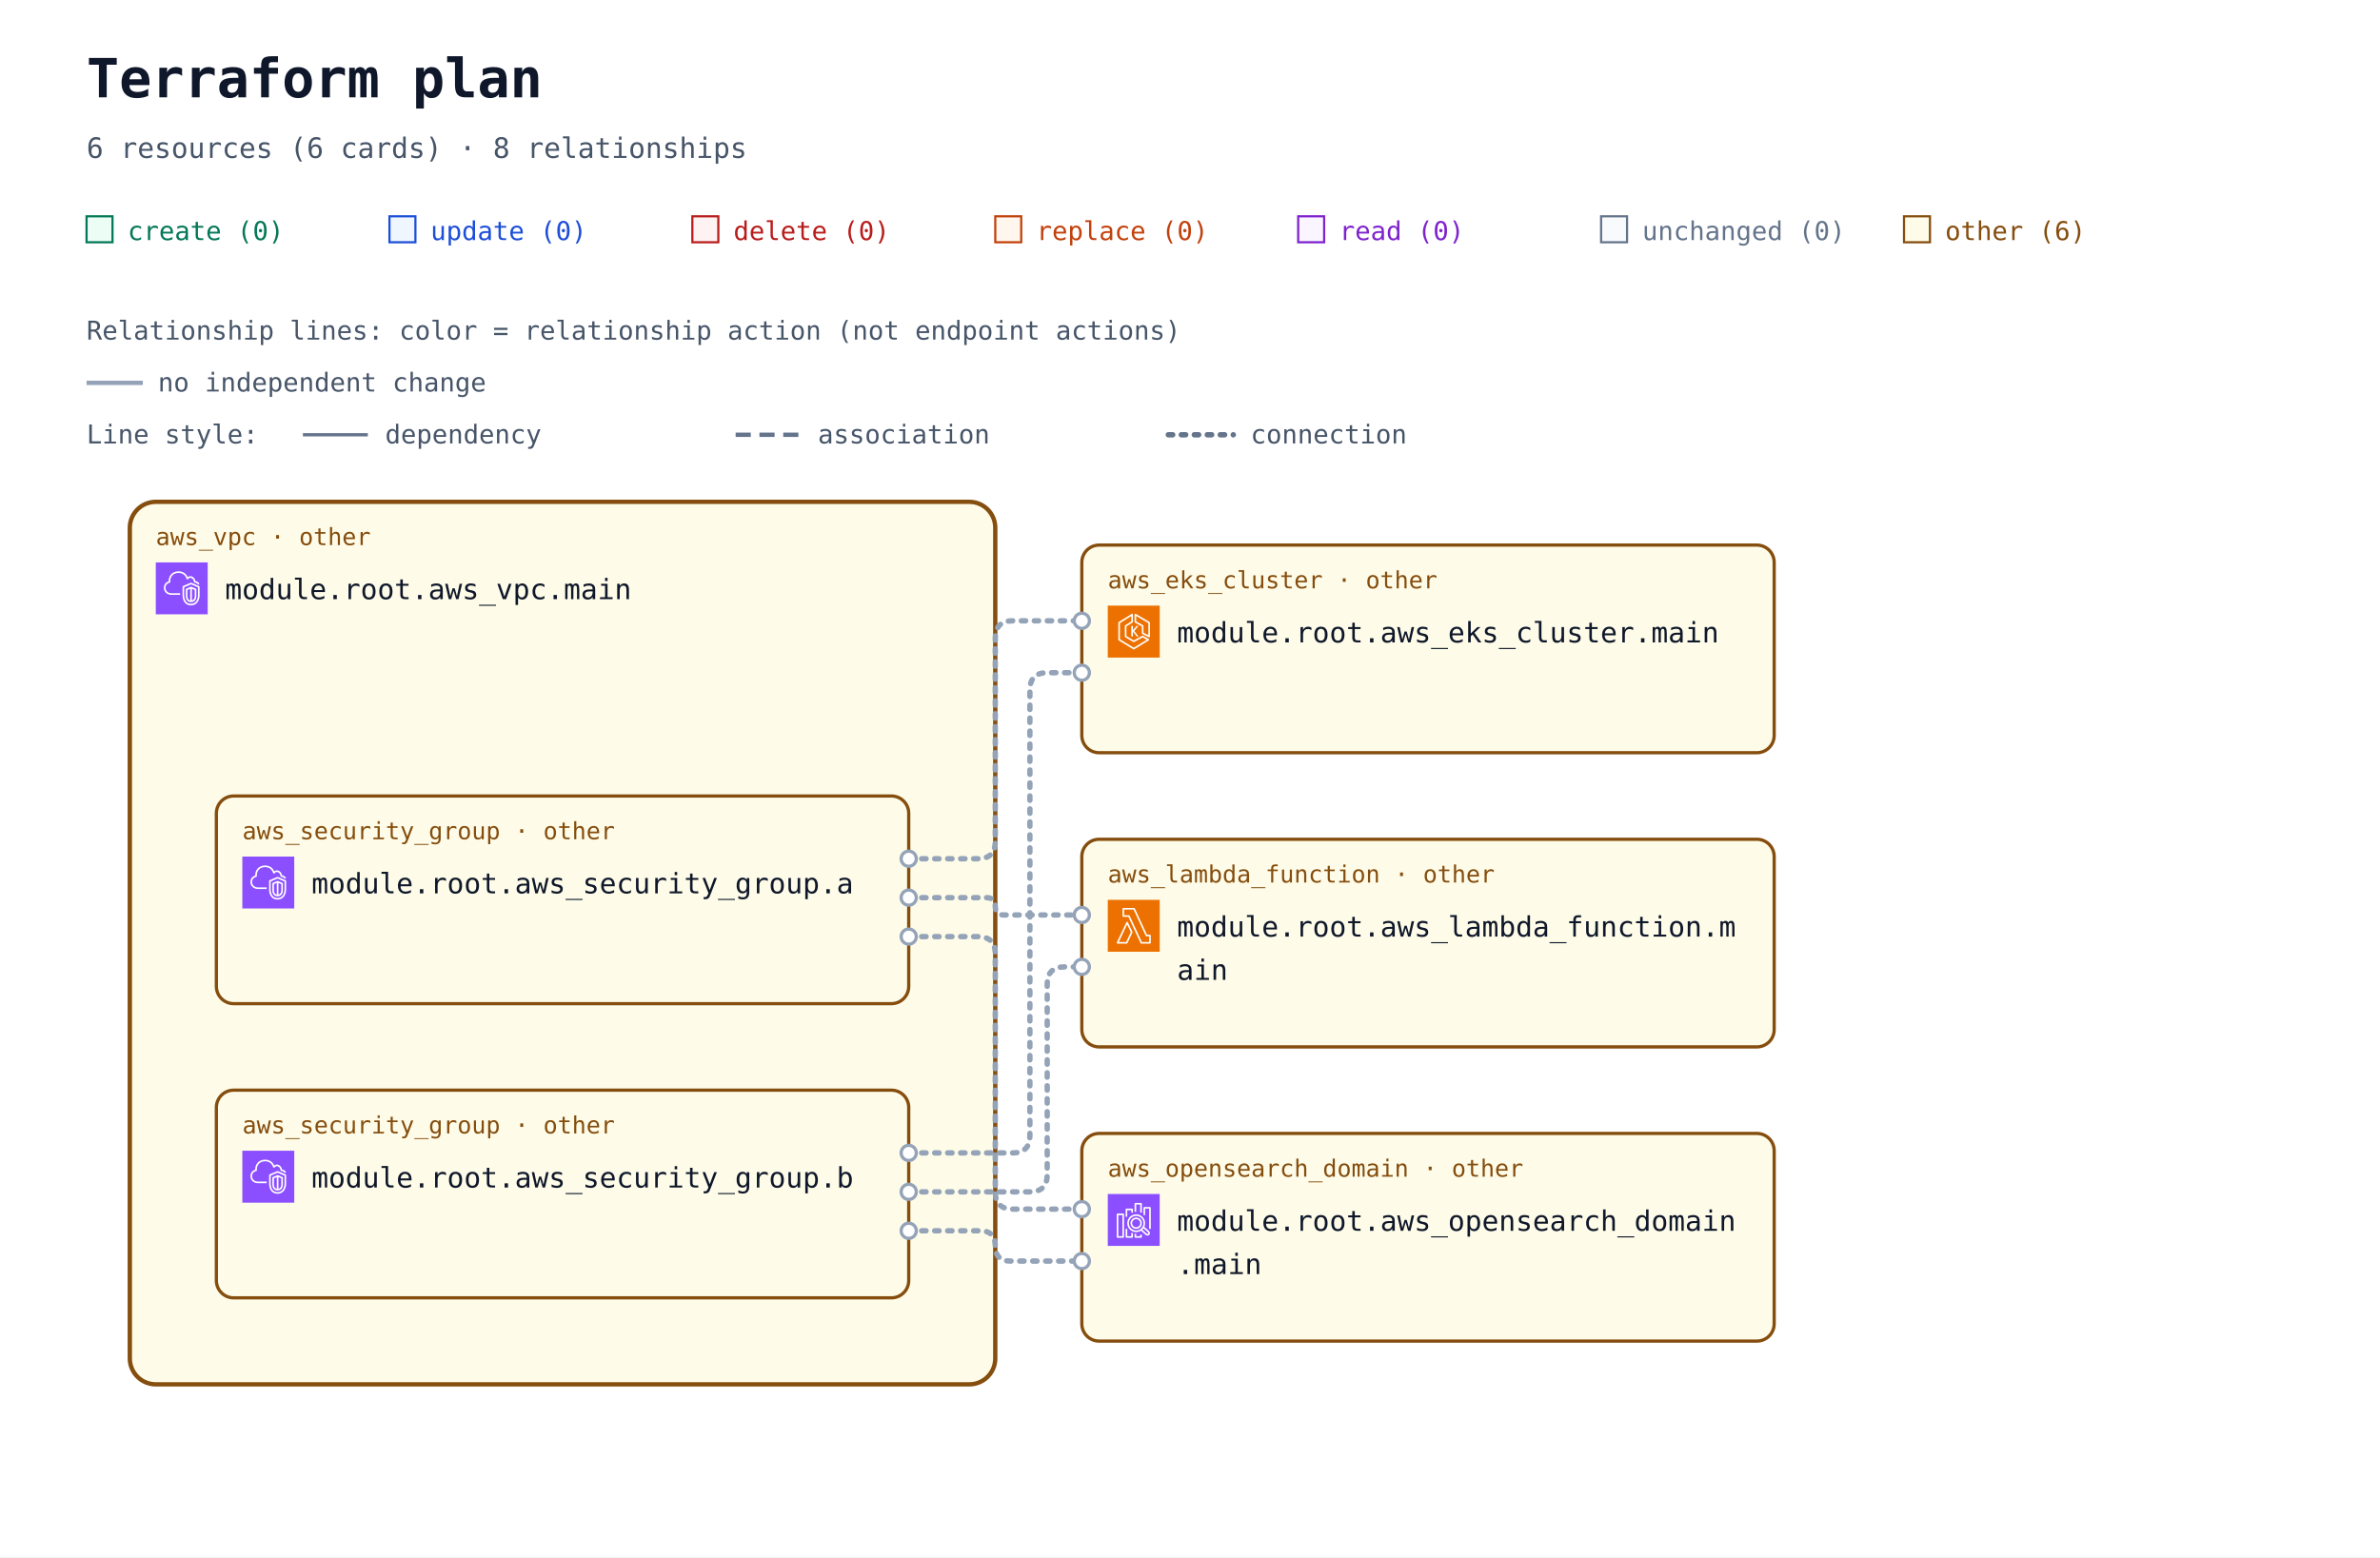
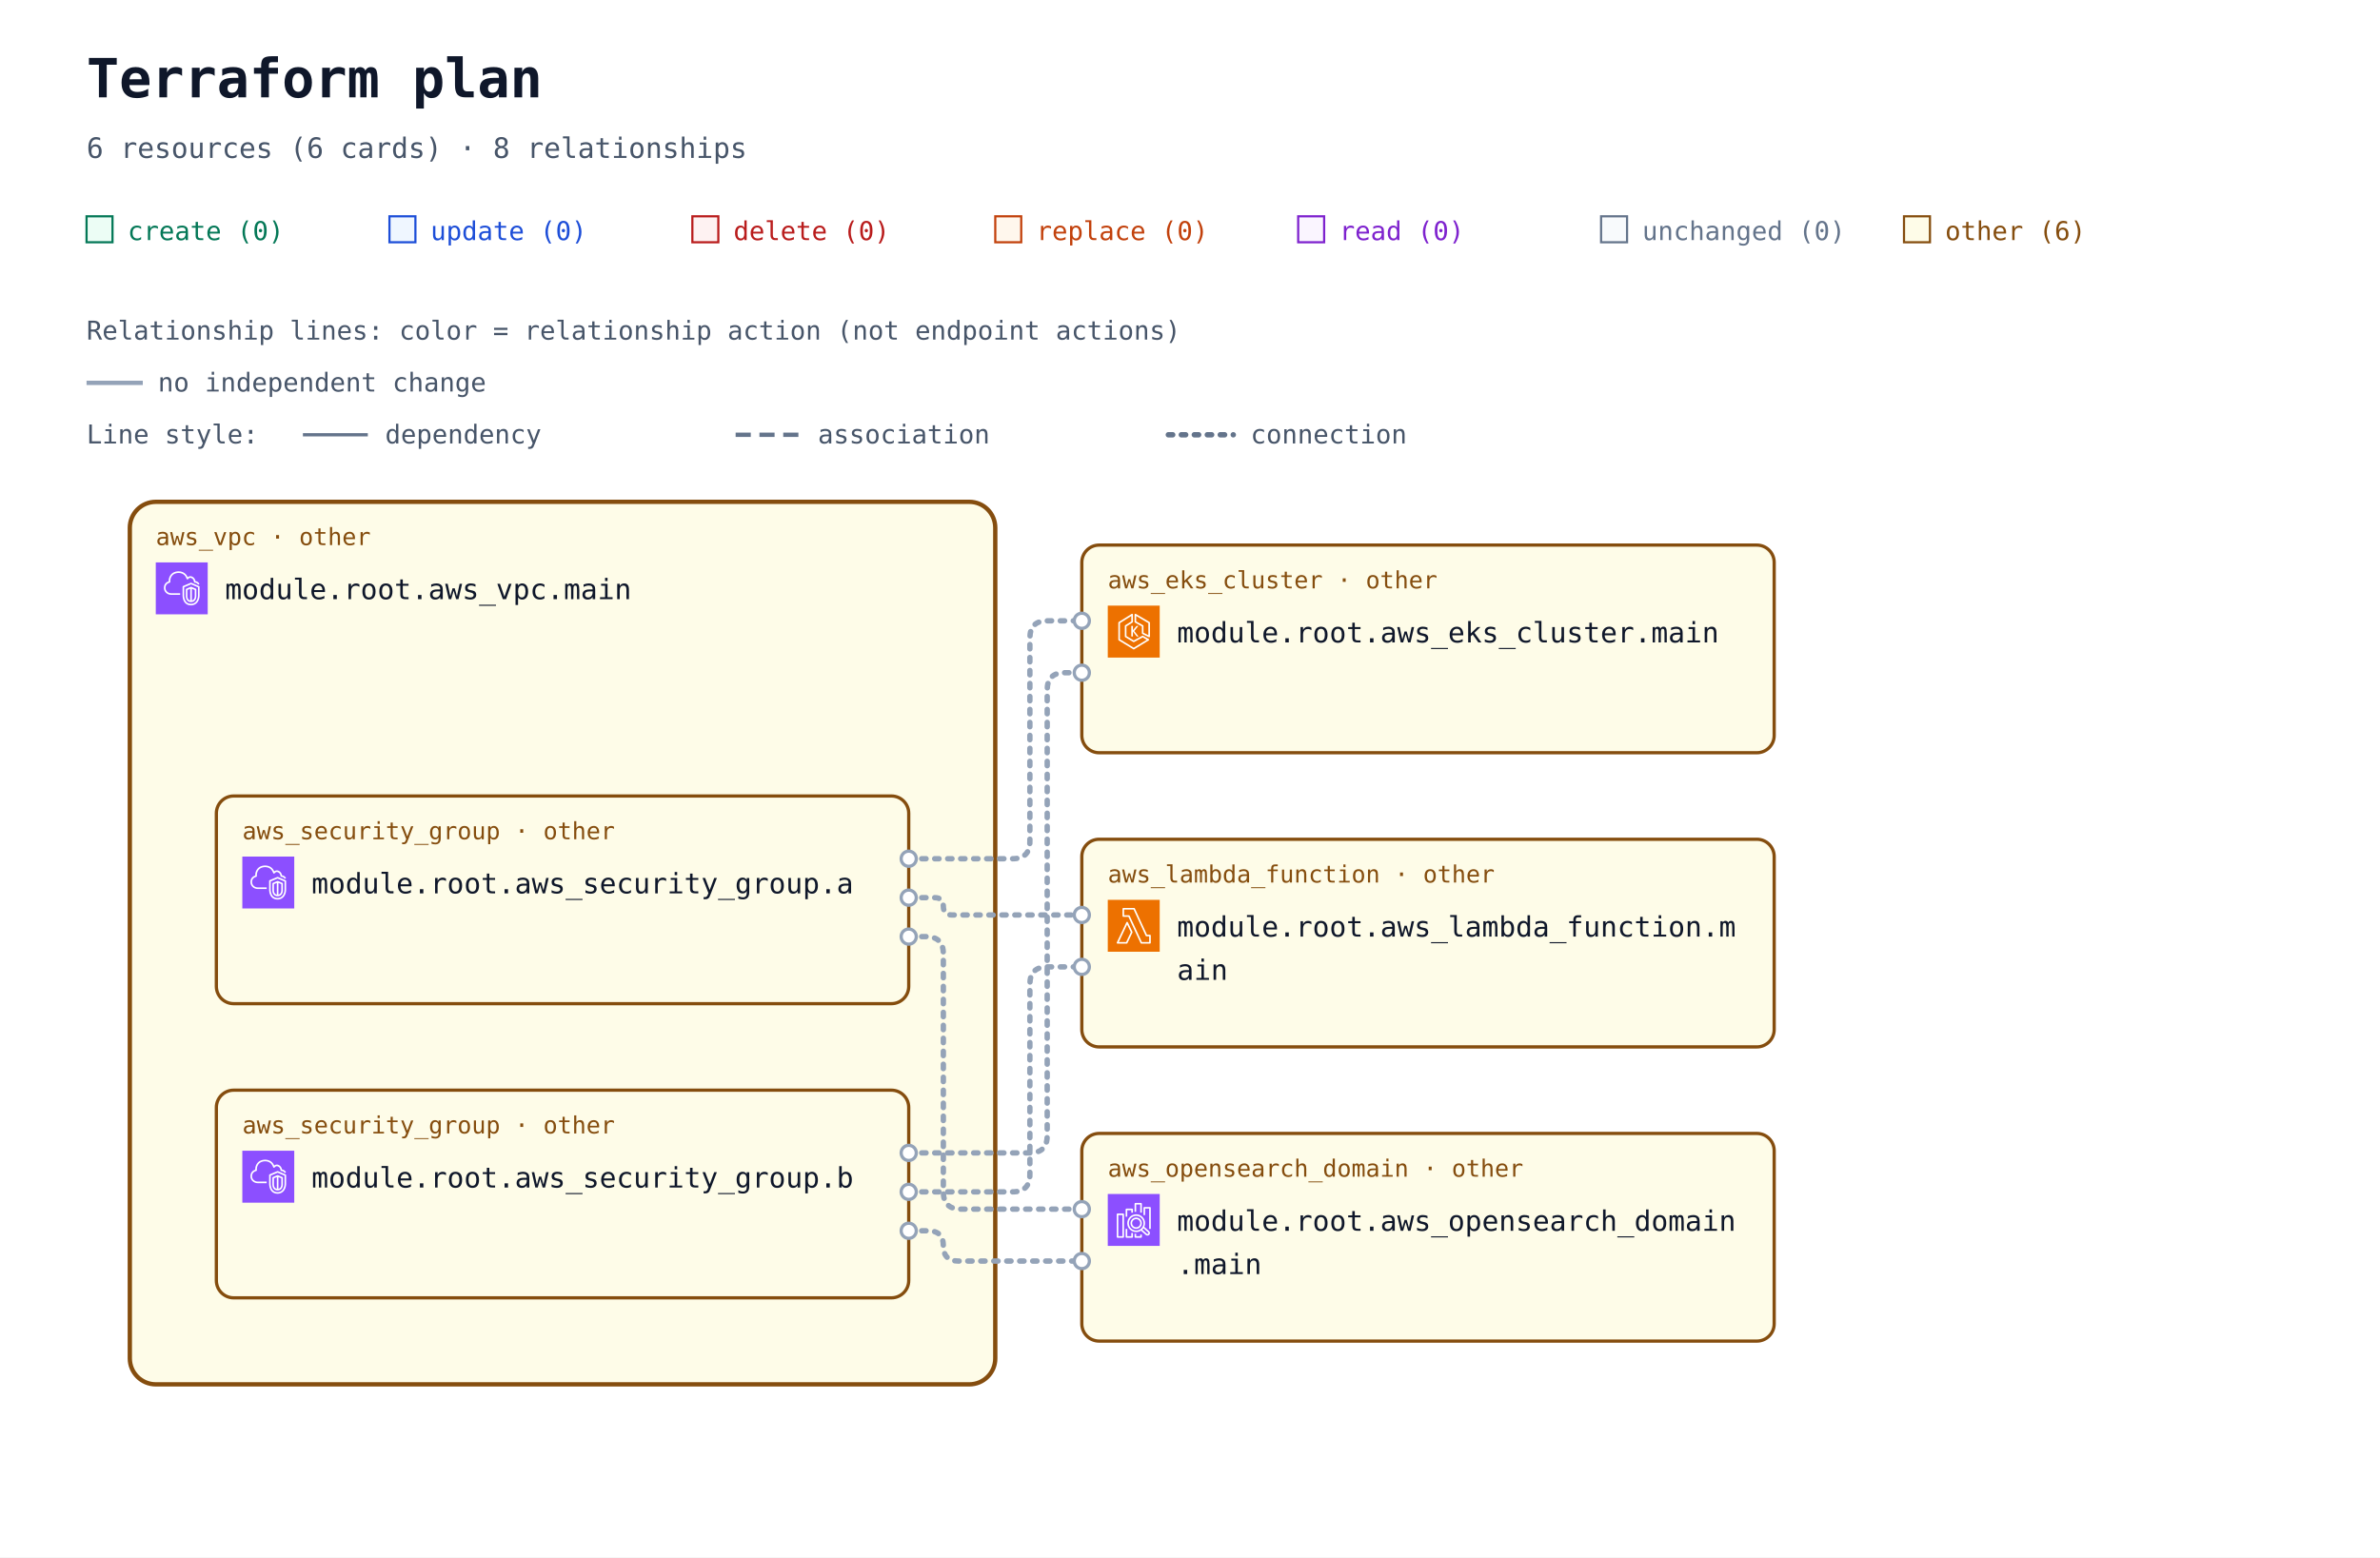
<svg xmlns="http://www.w3.org/2000/svg" width="1100" height="720" viewBox="0 0 1100 720" role="img" aria-labelledby="title description">
  <defs>
    <marker id="arrow" viewBox="0 0 10 10" refX="9" refY="5" markerWidth="7" markerHeight="7" markerUnits="userSpaceOnUse" orient="auto-start-reverse">
      <path d="M 0 0 L 10 5 L 0 10 z" fill="#94a3b8" />
    </marker>
    <symbol id="planorama-icon-aws-eks" viewBox="0 0 64 64">
      <g>
        <g id="planorama-icon-aws-eks-local-49636f6e2d4172636869746563747572652f34382f417263685f416d617a6f6e2d456c61737469632d4b756265726e657465732d536572766963655f3438" stroke="none" stroke-width="1" fill="none" fill-rule="evenodd">
          <g id="planorama-icon-aws-eks-local-49636f6e2d4172636869746563747572652d42472f34382f436f6d70757465" fill="#ED7100">
            <rect id="planorama-icon-aws-eks-local-52656374616e676c65" x="0" y="0" width="64" height="64" />
          </g>
          <path d="M37.708,25 L32.65,31.34 L37.967,38.021 L35.752,38.021 L31,32 L31,38 L29,38 L29,25 L31,25 L31,30.241 L35.463,25 L37.708,25 Z M50,36.382 L44,33.382 L44,25 C44,24.637 43.803,24.302 43.485,24.126 L35,19.412 L35,12.75 L50,21.572 L50,36.382 Z M51.507,20.138 L34.507,10.139 C34.199,9.958 33.815,9.955 33.504,10.133 C33.192,10.311 33,10.642 33,11.001 L33,20 C33,20.363 33.197,20.698 33.515,20.874 L42,25.588 L42,34 C42,34.379 42.214,34.725 42.553,34.895 L50.553,38.895 C50.694,38.965 50.847,39 51,39 C51.183,39 51.365,38.95 51.525,38.851 C51.82,38.668 52,38.347 52,38 L52,21 C52,20.646 51.812,20.318 51.507,20.138 L51.507,20.138 Z M32,51.828 L15,41.439 L15,21.554 L29,12.805 L29,19.446 L21.47,24.152 C21.178,24.335 21,24.655 21,25 L21,38 C21,38.351 21.185,38.677 21.485,38.857 L31.485,44.857 C31.789,45.04 32.167,45.048 32.479,44.878 L42.988,39.146 L48.035,42.029 L32,51.828 Z M50.496,41.132 L43.496,37.132 C43.194,36.959 42.825,36.956 42.521,37.122 L32.023,42.848 L23,37.434 L23,25.554 L30.53,20.848 C30.822,20.665 31,20.345 31,20 L31,11.001 C31,10.637 30.803,10.303 30.484,10.126 C30.168,9.949 29.778,9.96 29.47,10.153 L13.47,20.152 C13.178,20.335 13,20.655 13,21 L13,42 C13,42.348 13.182,42.671 13.479,42.854 L31.479,53.854 C31.639,53.951 31.819,54 32,54 C32.181,54 32.361,53.951 32.521,53.854 L50.521,42.854 C50.823,42.669 51.005,42.339 51,41.985 C50.995,41.632 50.803,41.307 50.496,41.132 L50.496,41.132 Z" id="planorama-icon-aws-eks-local-416d617a6f6e2d456c61737469632d4b756265726e657465732d536572766963655f49636f6e5f34385f5371756964" fill="#FFFFFF" />
        </g>
      </g>
    </symbol>
    <symbol id="planorama-icon-aws-lambda" viewBox="0 0 64 64">
      <g>
        <g id="planorama-icon-aws-lambda-local-49636f6e2d4172636869746563747572652f34382f417263685f4157532d4c616d6264615f3438" stroke="none" stroke-width="1" fill="none" fill-rule="evenodd">
          <g id="planorama-icon-aws-lambda-local-49636f6e2d4172636869746563747572652d42472f34382f436f6d70757465" fill="#ED7100">
            <rect id="planorama-icon-aws-lambda-local-52656374616e676c65" x="0" y="0" width="64" height="64" />
          </g>
          <path d="M22.679,52 L13.574,52 L23.838,30.41 L28.4,39.861 L22.679,52 Z M24.727,27.667 C24.561,27.321 24.212,27.103 23.831,27.103 L23.828,27.103 C23.445,27.104 23.097,27.325 22.932,27.672 L11.097,52.569 C10.95,52.879 10.971,53.243 11.154,53.534 C11.335,53.824 11.654,54 11.996,54 L23.31,54 C23.695,54 24.045,53.777 24.21,53.428 L30.404,40.284 C30.533,40.01 30.532,39.692 30.399,39.42 L24.727,27.667 Z M51.008,52 L41.986,52 L26.955,19.578 C26.791,19.226 26.439,19 26.052,19 L20.128,19 L20.135,12 L31.815,12 L46.775,44.42 C46.938,44.774 47.291,45 47.679,45 L51.008,45 L51.008,52 Z M52.004,43 L48.314,43 L33.354,10.58 C33.191,10.226 32.838,10 32.451,10 L19.14,10 C18.591,10 18.145,10.447 18.144,10.999 L18.136,19.999 C18.136,20.265 18.241,20.519 18.427,20.707 C18.614,20.895 18.867,21 19.131,21 L25.417,21 L40.448,53.422 C40.611,53.774 40.963,54 41.35,54 L52.004,54 C52.555,54 53,53.552 53,53 L53,44 C53,43.448 52.555,43 52.004,43 L52.004,43 Z" id="planorama-icon-aws-lambda-local-4157532d4c616d6264615f49636f6e5f34385f5371756964" fill="#FFFFFF" />
        </g>
      </g>
    </symbol>
    <symbol id="planorama-icon-aws-search" viewBox="0 0 64 64">
      <g>
        <g id="planorama-icon-aws-search-local-49636f6e2d4172636869746563747572652f34382f417263685f416d617a6f6e2d4f70656e5365617263682d536572766963655f3438" stroke="none" stroke-width="1" fill="none" fill-rule="evenodd">
          <g id="planorama-icon-aws-search-local-49636f6e2d4172636869746563747572652d42472f34382f416e616c7974696373" fill="#8C4FFF">
            <rect id="planorama-icon-aws-search-local-52656374616e676c65" x="0" y="0" width="64" height="64" />
          </g>
          <path d="M35,41 C32.243,41 30,38.757 30,36 C30,33.243 32.243,31 35,31 C37.757,31 40,33.243 40,36 C40,38.757 37.757,41 35,41 L35,41 Z M35,29 C31.141,29 28,32.14 28,36 C28,39.86 31.141,43 35,43 C38.859,43 42,39.86 42,36 C42,32.14 38.859,29 35,29 L35,29 Z M49.71,48.919 C49.291,49.384 48.569,49.42 48.106,49.004 L42.543,43.985 C43.093,43.466 43.591,42.894 44.024,42.271 L49.625,47.316 C50.089,47.736 50.127,48.457 49.71,48.919 L49.71,48.919 Z M26,36 C26,31.038 30.037,27 35,27 C39.963,27 44,31.038 44,36 C44,40.962 39.963,45 35,45 C30.037,45 26,40.962 26,36 L26,36 Z M45.033,40.488 C45.649,39.116 46,37.6 46,36 C46,29.935 41.065,25 35,25 C28.935,25 24,29.935 24,36 C24,42.065 28.935,47 35,47 C37.191,47 39.23,46.349 40.947,45.24 L46.769,50.491 C47.366,51.027 48.116,51.292 48.863,51.292 C49.722,51.292 50.577,50.943 51.196,50.259 C52.349,48.975 52.246,46.99 50.965,45.832 L45.033,40.488 Z M53,17 L53,43 L51,43 L51,18 L46,18 L46,26 L44,26 L44,17 C44,16.448 44.447,16 45,16 L52,16 C52.553,16 53,16.448 53,17 L53,17 Z M40,50 L42,50 L42,53 C42,53.552 41.553,54 41,54 L34,54 C33.447,54 33,53.552 33,53 L33,49 L35,49 L35,52 L40,52 L40,50 Z M35,22 L33,22 L33,12 C33,11.448 33.447,11 34,11 L41,11 C41.553,11 42,11.448 42,12 L42,23 L40,23 L40,13 L35,13 L35,22 Z M29,48 L31,48 L31,53 C31,53.552 30.553,54 30,54 L23,54 C22.447,54 22,53.552 22,53 L22,43 L24,43 L24,52 L29,52 L29,48 Z M24,28 L22,28 L22,19 C22,18.448 22.447,18 23,18 L30,18 C30.553,18 31,18.448 31,19 L31,23 L29,23 L29,20 L24,20 L24,28 Z M13,52 L18,52 L18,26 L13,26 L13,52 Z M19,24 L12,24 C11.447,24 11,24.448 11,25 L11,53 C11,53.552 11.447,54 12,54 L19,54 C19.553,54 20,53.552 20,53 L20,25 C20,24.448 19.553,24 19,24 L19,24 Z" id="planorama-icon-aws-search-local-416d617a6f6e2d4f70656e5365617263682d536572766963655f49636f6e5f34385f5371756964" fill="#FFFFFF" />
        </g>
      </g>
    </symbol>
    <symbol id="planorama-icon-aws-vpc" viewBox="0 0 64 64">
      <g>
        <g id="planorama-icon-aws-vpc-local-49636f6e2d4172636869746563747572652f34382f417263685f416d617a6f6e2d5669727475616c2d507269766174652d436c6f75645f3438" stroke="none" stroke-width="1" fill="none" fill-rule="evenodd">
          <g id="planorama-icon-aws-vpc-local-49636f6e2d4172636869746563747572652d42472f34382f4e6574776f726b696e672d436f6e74656e742d44656c6976657279" fill="#8C4FFF">
            <rect id="planorama-icon-aws-vpc-local-52656374616e676c65" x="0" y="0" width="64" height="64" />
          </g>
          <path d="M48,33.977 L44.499,32.508 L44.499,46.878 C47.906,46.147 47.998,42.181 48,41.995 L48,33.977 Z M42.499,46.923 L42.499,32.508 L39,33.977 L39,42.004 C39.008,42.466 39.183,46.339 42.499,46.923 L42.499,46.923 Z M43.112,30.082 C43.358,29.977 43.638,29.978 43.886,30.081 L49.387,32.39 C49.759,32.546 50,32.909 50,33.312 L50,42.004 C49.978,44.431 48.562,49.004 43.37,49.004 C38.393,49.004 37.026,44.432 37,42.015 L37,33.312 C37,32.909 37.241,32.546 37.613,32.39 L43.112,30.082 Z M52,30.792 L43.492,27.092 L35,30.668 L35,41.025 C34.999,41.09 34.963,46.009 37.807,48.894 C39.187,50.294 41.059,51.004 43.37,51.004 C51.808,51.004 51.996,41.425 52,41.018 L52,30.792 Z M54,30.136 L54,41.025 C53.973,45.173 51.716,53.004 43.37,53.004 C40.498,53.004 38.145,52.09 36.373,50.288 C32.941,46.797 32.996,41.243 33,41.008 L33,30.004 C33,29.602 33.241,29.238 33.612,29.082 L43.111,25.082 C43.363,24.976 43.647,24.978 43.897,25.087 L53.398,29.219 C53.764,29.378 54,29.738 54,30.136 L54,30.136 Z M19,38.004 L30,38.004 L30,40.004 L19,40.004 C14.216,40.004 10.271,36.483 10.02,31.988 C10.002,31.813 10,31.599 10,31.385 C10,26.086 13.654,24.038 15.919,23.278 C15.902,23.063 15.891,22.843 15.891,22.626 C15.891,18.039 18.658,13.701 22.621,12.079 C27.58,10.049 33.235,10.937 36.695,14.285 C37.718,15.282 38.604,16.596 39.343,18.206 C40.299,17.422 41.392,17.004 42.523,17.004 C45.234,17.004 48.281,19.296 48.9,23.062 C51.069,23.344 52.936,24.639 53.896,26.582 L52.104,27.469 C51.34,25.925 49.806,25.004 48,25.004 C47.471,25.004 47.033,24.591 47.002,24.063 C46.807,20.762 44.275,19.004 42.523,19.004 C41.55,19.004 40.582,19.574 39.797,20.608 C39.575,20.899 39.215,21.048 38.852,20.993 C38.49,20.938 38.187,20.691 38.062,20.348 C37.327,18.346 36.398,16.789 35.302,15.72 C32.406,12.917 27.615,12.196 23.379,13.93 C19.775,15.405 17.891,19.421 17.891,22.626 C17.891,23.026 17.947,23.503 17.993,23.886 C18.053,24.386 17.73,24.853 17.24,24.975 C15.283,25.459 12,26.937 12,31.385 C12,31.535 11.998,31.685 12.013,31.836 C12.209,35.312 15.276,38.004 19,38.004 L19,38.004 Z" id="planorama-icon-aws-vpc-local-416d617a6f6e2d5669727475616c2d507269766174652d436c6f75645f49636f6e5f34385f5371756964" fill="#FFFFFF" />
        </g>
      </g>
    </symbol>
  </defs>
  <rect width="100%" height="100%" fill="#ffffff" />
  <g font-family="ui-monospace, SFMono-Regular, Consolas, monospace">
    <text x="40" y="45" font-size="25" font-weight="700" fill="#0f172a">Terraform plan</text>
    <text x="40" y="73" font-size="13" fill="#475569">6 resources (6 cards) · 8 relationships</text>
    <rect x="40" y="100" width="12" height="12" fill="#ecfdf5" stroke="#047857" />
    <text x="59" y="111" font-size="12" fill="#047857">create (0)</text>
    <rect x="180" y="100" width="12" height="12" fill="#eff6ff" stroke="#1d4ed8" />
    <text x="199" y="111" font-size="12" fill="#1d4ed8">update (0)</text>
    <rect x="320" y="100" width="12" height="12" fill="#fef2f2" stroke="#b91c1c" />
    <text x="339" y="111" font-size="12" fill="#b91c1c">delete (0)</text>
    <rect x="460" y="100" width="12" height="12" fill="#fff7ed" stroke="#c2410c" />
    <text x="479" y="111" font-size="12" fill="#c2410c">replace (0)</text>
    <rect x="600" y="100" width="12" height="12" fill="#faf5ff" stroke="#7e22ce" />
    <text x="619" y="111" font-size="12" fill="#7e22ce">read (0)</text>
    <rect x="740" y="100" width="12" height="12" fill="#f8fafc" stroke="#64748b" />
    <text x="759" y="111" font-size="12" fill="#64748b">unchanged (0)</text>
    <rect x="880" y="100" width="12" height="12" fill="#fefce8" stroke="#854d0e" />
    <text x="899" y="111" font-size="12" fill="#854d0e">other (6)</text>
    <g id="relationship-legend" font-size="12" fill="#475569">
      <text x="40" y="157">Relationship lines: color = relationship action (not endpoint actions)</text>
      <path d="M 40 177 H 66" stroke="#94a3b8" stroke-width="2" />
      <text x="73" y="181">no independent change</text>
      <text x="40" y="205">Line style:</text>
      <path d="M 140 201 H 170" stroke="#64748b" stroke-width="1.5" />
      <text x="178" y="205">dependency</text>
      <path d="M 340 201 H 370" stroke="#64748b" stroke-width="2" stroke-dasharray="7 4" />
      <text x="378" y="205">association</text>
      <path d="M 540 201 H 570" stroke="#64748b" stroke-width="2.5" stroke-dasharray="2 4" stroke-linecap="round" />
      <text x="578" y="205">connection</text>
    </g>
    <g transform="translate(0 72)">
      <g data-architecture="true" transform="translate(0 0)">
        <g data-container="resource-6177735f7670632e6d61696e-current">
          <rect x="60" y="160" width="400" height="408" rx="12" fill="#fefce8" stroke="#854d0e" stroke-width="2" data-mode="managed" />
        </g>
-         <path d="M 420 325 L 452 325 Q 460 325 460 317 L 460 223 Q 460 215 468 215 L 500 215 " data-edge-kind="connection" data-directionality="undirected" data-source="resource-6177735f73656375726974795f67726f75702e61-current" data-target="resource-6177735f656b735f636c75737465722e6d61696e-current" fill="none" stroke="#94a3b8" stroke-width="2.5" stroke-dasharray="2 4" stroke-linecap="round" stroke-linejoin="round" />
-         <path d="M 420 343 L 456 343 Q 460 343 460 347 L 460 347 Q 460 351 464 351 L 500 351 " data-edge-kind="connection" data-directionality="undirected" data-source="resource-6177735f73656375726974795f67726f75702e61-current" data-target="resource-6177735f6c616d6264615f66756e6374696f6e2e6d61696e-current" fill="none" stroke="#94a3b8" stroke-width="2.5" stroke-dasharray="2 4" stroke-linecap="round" stroke-linejoin="round" />
-         <path d="M 420 361 L 452 361 Q 460 361 460 369 L 460 479 Q 460 487 468 487 L 500 487 " data-edge-kind="connection" data-directionality="undirected" data-source="resource-6177735f73656375726974795f67726f75702e61-current" data-target="resource-6177735f6f70656e7365617263685f646f6d61696e2e6d61696e-current" fill="none" stroke="#94a3b8" stroke-width="2.5" stroke-dasharray="2 4" stroke-linecap="round" stroke-linejoin="round" />
-         <path d="M 420 461 L 468 461 Q 476 461 476 453 L 476 247 Q 476 239 484 239 L 500 239 " data-edge-kind="connection" data-directionality="undirected" data-source="resource-6177735f73656375726974795f67726f75702e62-current" data-target="resource-6177735f656b735f636c75737465722e6d61696e-current" fill="none" stroke="#94a3b8" stroke-width="2.5" stroke-dasharray="2 4" stroke-linecap="round" stroke-linejoin="round" />
-         <path d="M 420 479 L 476 479 Q 484 479 484 471 L 484 383 Q 484 375 492 375 L 500 375 " data-edge-kind="connection" data-directionality="undirected" data-source="resource-6177735f73656375726974795f67726f75702e62-current" data-target="resource-6177735f6c616d6264615f66756e6374696f6e2e6d61696e-current" fill="none" stroke="#94a3b8" stroke-width="2.5" stroke-dasharray="2 4" stroke-linecap="round" stroke-linejoin="round" />
-         <path d="M 420 497 L 453 497 Q 460 497 460 504 L 460 504 Q 460 511 467 511 L 500 511 " data-edge-kind="connection" data-directionality="undirected" data-source="resource-6177735f73656375726974795f67726f75702e62-current" data-target="resource-6177735f6f70656e7365617263685f646f6d61696e2e6d61696e-current" fill="none" stroke="#94a3b8" stroke-width="2.5" stroke-dasharray="2 4" stroke-linecap="round" stroke-linejoin="round" />
+         <path d="M 420 325 L 468 325 Q 476 325 476 317 L 476 223 Q 476 215 484 215 L 500 215 " data-edge-kind="connection" data-directionality="undirected" data-source="resource-6177735f73656375726974795f67726f75702e61-current" data-target="resource-6177735f656b735f636c75737465722e6d61696e-current" fill="none" stroke="#94a3b8" stroke-width="2.5" stroke-dasharray="2 4" stroke-linecap="round" stroke-linejoin="round" />
+         <path d="M 420 343 L 432 343 Q 436 343 436 347 L 436 347 Q 436 351 440 351 L 500 351 " data-edge-kind="connection" data-directionality="undirected" data-source="resource-6177735f73656375726974795f67726f75702e61-current" data-target="resource-6177735f6c616d6264615f66756e6374696f6e2e6d61696e-current" fill="none" stroke="#94a3b8" stroke-width="2.5" stroke-dasharray="2 4" stroke-linecap="round" stroke-linejoin="round" />
+         <path d="M 420 361 L 428 361 Q 436 361 436 369 L 436 479 Q 436 487 444 487 L 500 487 " data-edge-kind="connection" data-directionality="undirected" data-source="resource-6177735f73656375726974795f67726f75702e61-current" data-target="resource-6177735f6f70656e7365617263685f646f6d61696e2e6d61696e-current" fill="none" stroke="#94a3b8" stroke-width="2.5" stroke-dasharray="2 4" stroke-linecap="round" stroke-linejoin="round" />
+         <path d="M 420 461 L 476 461 Q 484 461 484 453 L 484 247 Q 484 239 492 239 L 500 239 " data-edge-kind="connection" data-directionality="undirected" data-source="resource-6177735f73656375726974795f67726f75702e62-current" data-target="resource-6177735f656b735f636c75737465722e6d61696e-current" fill="none" stroke="#94a3b8" stroke-width="2.5" stroke-dasharray="2 4" stroke-linecap="round" stroke-linejoin="round" />
+         <path d="M 420 479 L 468 479 Q 476 479 476 471 L 476 383 Q 476 375 484 375 L 500 375 " data-edge-kind="connection" data-directionality="undirected" data-source="resource-6177735f73656375726974795f67726f75702e62-current" data-target="resource-6177735f6c616d6264615f66756e6374696f6e2e6d61696e-current" fill="none" stroke="#94a3b8" stroke-width="2.5" stroke-dasharray="2 4" stroke-linecap="round" stroke-linejoin="round" />
+         <path d="M 420 497 L 429 497 Q 436 497 436 504 L 436 504 Q 436 511 443 511 L 500 511 " data-edge-kind="connection" data-directionality="undirected" data-source="resource-6177735f73656375726974795f67726f75702e62-current" data-target="resource-6177735f6f70656e7365617263685f646f6d61696e2e6d61696e-current" fill="none" stroke="#94a3b8" stroke-width="2.5" stroke-dasharray="2 4" stroke-linecap="round" stroke-linejoin="round" />
        <g data-edge-kind="containment" data-source="resource-6177735f7670632e6d61696e-current" data-target="resource-6177735f73656375726974795f67726f75702e61-current" />
        <g data-edge-kind="containment" data-source="resource-6177735f7670632e6d61696e-current" data-target="resource-6177735f73656375726974795f67726f75702e62-current" />
        <g id="resource-6177735f656b735f636c75737465722e6d61696e-current" data-architecture-id="terraform:6177735f656b735f636c75737465722e6d61696e-current" data-qualified-address="module.root.aws_eks_cluster.main" data-terraform-address="aws_eks_cluster.main">
          <rect x="500" y="180" width="320" height="96" rx="8" fill="#fefce8" stroke="#854d0e" stroke-width="1.5" data-mode="managed" />
          <text x="512" y="200" font-size="11" fill="#854d0e">aws_eks_cluster · other</text>
          <use href="#planorama-icon-aws-eks" x="512" y="208" width="24" height="24" aria-hidden="true" />
          <text x="544" y="225" font-size="13" fill="#0f172a">module.root.aws_eks_cluster.main</text>
          <text x="512" y="264" font-size="10" fill="#64748b" data-role="controller" />
        </g>
        <g id="resource-6177735f6c616d6264615f66756e6374696f6e2e6d61696e-current" data-architecture-id="terraform:6177735f6c616d6264615f66756e6374696f6e2e6d61696e-current" data-qualified-address="module.root.aws_lambda_function.main" data-terraform-address="aws_lambda_function.main">
          <rect x="500" y="316" width="320" height="96" rx="8" fill="#fefce8" stroke="#854d0e" stroke-width="1.5" data-mode="managed" />
          <text x="512" y="336" font-size="11" fill="#854d0e">aws_lambda_function · other</text>
          <use href="#planorama-icon-aws-lambda" x="512" y="344" width="24" height="24" aria-hidden="true" />
          <text x="544" y="361" font-size="13" fill="#0f172a">module.root.aws_lambda_function.m</text>
          <text x="544" y="381" font-size="13" fill="#0f172a">ain</text>
          <text x="512" y="400" font-size="10" fill="#64748b" />
        </g>
        <g id="resource-6177735f6f70656e7365617263685f646f6d61696e2e6d61696e-current" data-architecture-id="terraform:6177735f6f70656e7365617263685f646f6d61696e2e6d61696e-current" data-qualified-address="module.root.aws_opensearch_domain.main" data-terraform-address="aws_opensearch_domain.main">
          <rect x="500" y="452" width="320" height="96" rx="8" fill="#fefce8" stroke="#854d0e" stroke-width="1.5" data-mode="managed" />
          <text x="512" y="472" font-size="11" fill="#854d0e">aws_opensearch_domain · other</text>
          <use href="#planorama-icon-aws-search" x="512" y="480" width="24" height="24" aria-hidden="true" />
          <text x="544" y="497" font-size="13" fill="#0f172a">module.root.aws_opensearch_domain</text>
          <text x="544" y="517" font-size="13" fill="#0f172a">.main</text>
          <text x="512" y="536" font-size="10" fill="#64748b" />
        </g>
        <g id="resource-6177735f73656375726974795f67726f75702e61-current" data-architecture-id="terraform:6177735f73656375726974795f67726f75702e61-current" data-qualified-address="module.root.aws_security_group.a" data-terraform-address="aws_security_group.a">
          <rect x="100" y="296" width="320" height="96" rx="8" fill="#fefce8" stroke="#854d0e" stroke-width="1.5" data-mode="managed" />
          <text x="112" y="316" font-size="11" fill="#854d0e">aws_security_group · other</text>
          <use href="#planorama-icon-aws-vpc" x="112" y="324" width="24" height="24" aria-hidden="true" />
          <text x="144" y="341" font-size="13" fill="#0f172a">module.root.aws_security_group.a</text>
          <text x="112" y="380" font-size="10" fill="#64748b" data-role="policy" />
        </g>
        <g id="resource-6177735f73656375726974795f67726f75702e62-current" data-architecture-id="terraform:6177735f73656375726974795f67726f75702e62-current" data-qualified-address="module.root.aws_security_group.b" data-terraform-address="aws_security_group.b">
          <rect x="100" y="432" width="320" height="96" rx="8" fill="#fefce8" stroke="#854d0e" stroke-width="1.5" data-mode="managed" />
          <text x="112" y="452" font-size="11" fill="#854d0e">aws_security_group · other</text>
          <use href="#planorama-icon-aws-vpc" x="112" y="460" width="24" height="24" aria-hidden="true" />
          <text x="144" y="477" font-size="13" fill="#0f172a">module.root.aws_security_group.b</text>
          <text x="112" y="516" font-size="10" fill="#64748b" data-role="policy" />
        </g>
        <g id="resource-6177735f7670632e6d61696e-current" data-architecture-id="terraform:6177735f7670632e6d61696e-current" data-qualified-address="module.root.aws_vpc.main" data-terraform-address="aws_vpc.main">
          <text x="72" y="180" font-size="11" fill="#854d0e">aws_vpc · other</text>
          <use href="#planorama-icon-aws-vpc" x="72" y="188" width="24" height="24" aria-hidden="true" />
          <text x="104" y="205" font-size="13" fill="#0f172a">module.root.aws_vpc.main</text>
          <text x="72" y="244" font-size="10" fill="#64748b" />
        </g>
        <g data-endpoints="true" data-source="resource-6177735f73656375726974795f67726f75702e61-current" data-target="resource-6177735f656b735f636c75737465722e6d61696e-current" aria-hidden="true">
          <circle data-endpoint="source" cx="420" cy="325" r="3.5" fill="#ffffff" stroke="#94a3b8" stroke-width="1.5" />
          <circle data-endpoint="target" cx="500" cy="215" r="3.5" fill="#ffffff" stroke="#94a3b8" stroke-width="1.5" />
        </g>
        <g data-endpoints="true" data-source="resource-6177735f73656375726974795f67726f75702e61-current" data-target="resource-6177735f6c616d6264615f66756e6374696f6e2e6d61696e-current" aria-hidden="true">
          <circle data-endpoint="source" cx="420" cy="343" r="3.5" fill="#ffffff" stroke="#94a3b8" stroke-width="1.5" />
          <circle data-endpoint="target" cx="500" cy="351" r="3.5" fill="#ffffff" stroke="#94a3b8" stroke-width="1.5" />
        </g>
        <g data-endpoints="true" data-source="resource-6177735f73656375726974795f67726f75702e61-current" data-target="resource-6177735f6f70656e7365617263685f646f6d61696e2e6d61696e-current" aria-hidden="true">
          <circle data-endpoint="source" cx="420" cy="361" r="3.5" fill="#ffffff" stroke="#94a3b8" stroke-width="1.5" />
          <circle data-endpoint="target" cx="500" cy="487" r="3.5" fill="#ffffff" stroke="#94a3b8" stroke-width="1.5" />
        </g>
        <g data-endpoints="true" data-source="resource-6177735f73656375726974795f67726f75702e62-current" data-target="resource-6177735f656b735f636c75737465722e6d61696e-current" aria-hidden="true">
          <circle data-endpoint="source" cx="420" cy="461" r="3.5" fill="#ffffff" stroke="#94a3b8" stroke-width="1.5" />
          <circle data-endpoint="target" cx="500" cy="239" r="3.5" fill="#ffffff" stroke="#94a3b8" stroke-width="1.5" />
        </g>
        <g data-endpoints="true" data-source="resource-6177735f73656375726974795f67726f75702e62-current" data-target="resource-6177735f6c616d6264615f66756e6374696f6e2e6d61696e-current" aria-hidden="true">
          <circle data-endpoint="source" cx="420" cy="479" r="3.5" fill="#ffffff" stroke="#94a3b8" stroke-width="1.5" />
          <circle data-endpoint="target" cx="500" cy="375" r="3.5" fill="#ffffff" stroke="#94a3b8" stroke-width="1.5" />
        </g>
        <g data-endpoints="true" data-source="resource-6177735f73656375726974795f67726f75702e62-current" data-target="resource-6177735f6f70656e7365617263685f646f6d61696e2e6d61696e-current" aria-hidden="true">
          <circle data-endpoint="source" cx="420" cy="497" r="3.5" fill="#ffffff" stroke="#94a3b8" stroke-width="1.5" />
          <circle data-endpoint="target" cx="500" cy="511" r="3.5" fill="#ffffff" stroke="#94a3b8" stroke-width="1.5" />
        </g>
      </g>
    </g>
  </g>
</svg>
